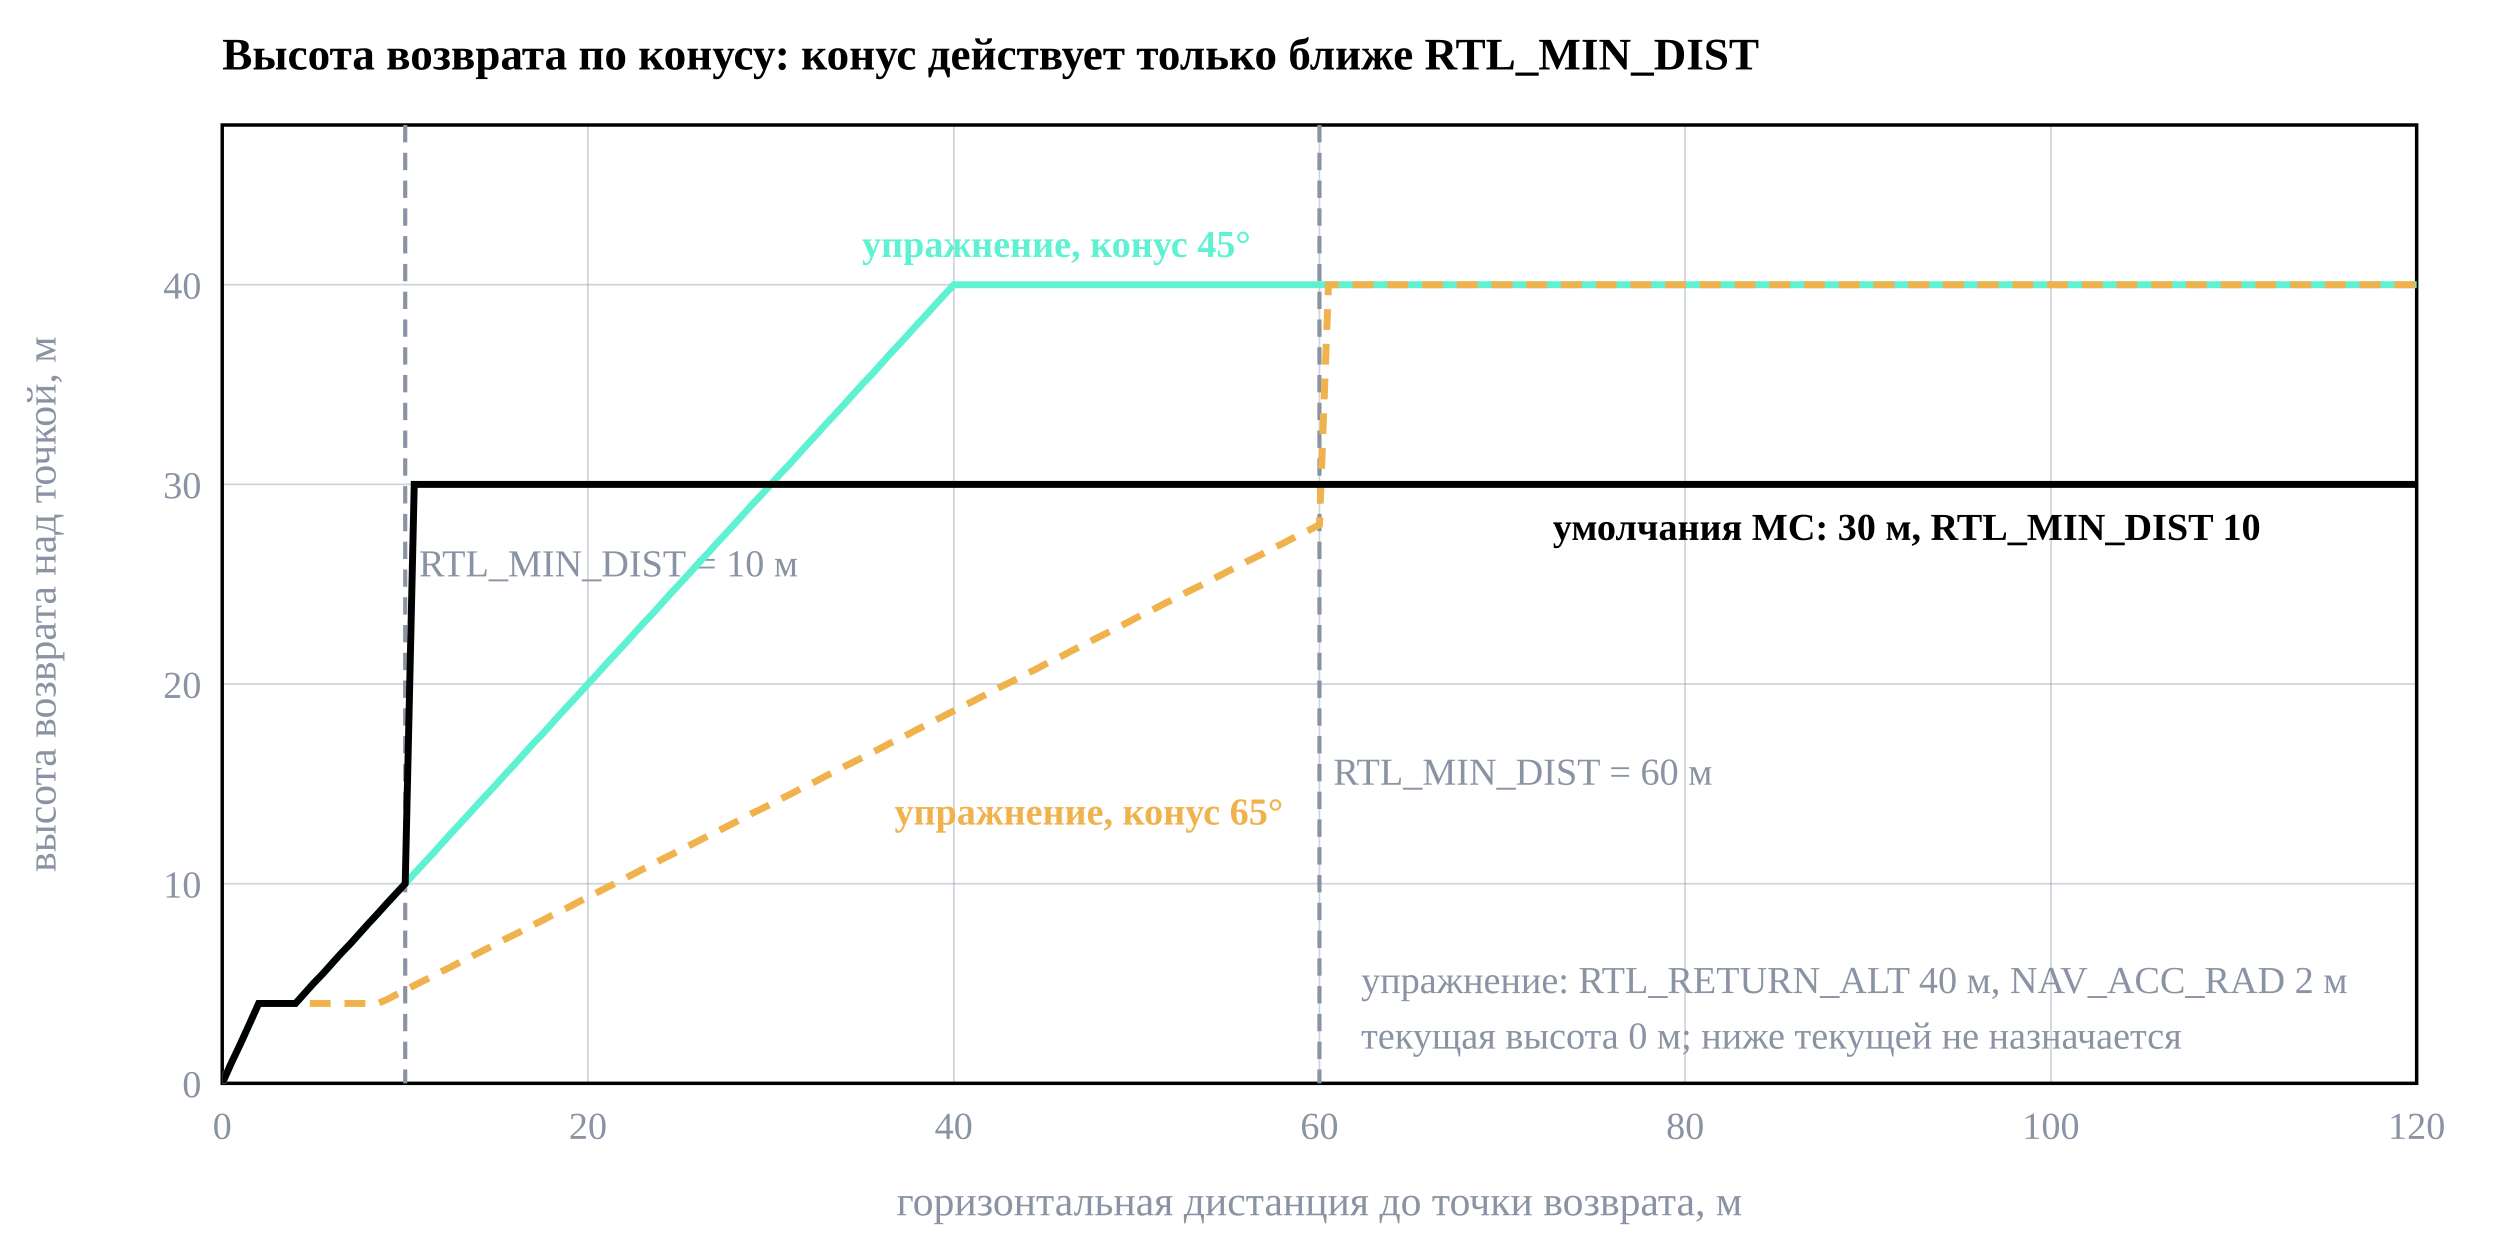
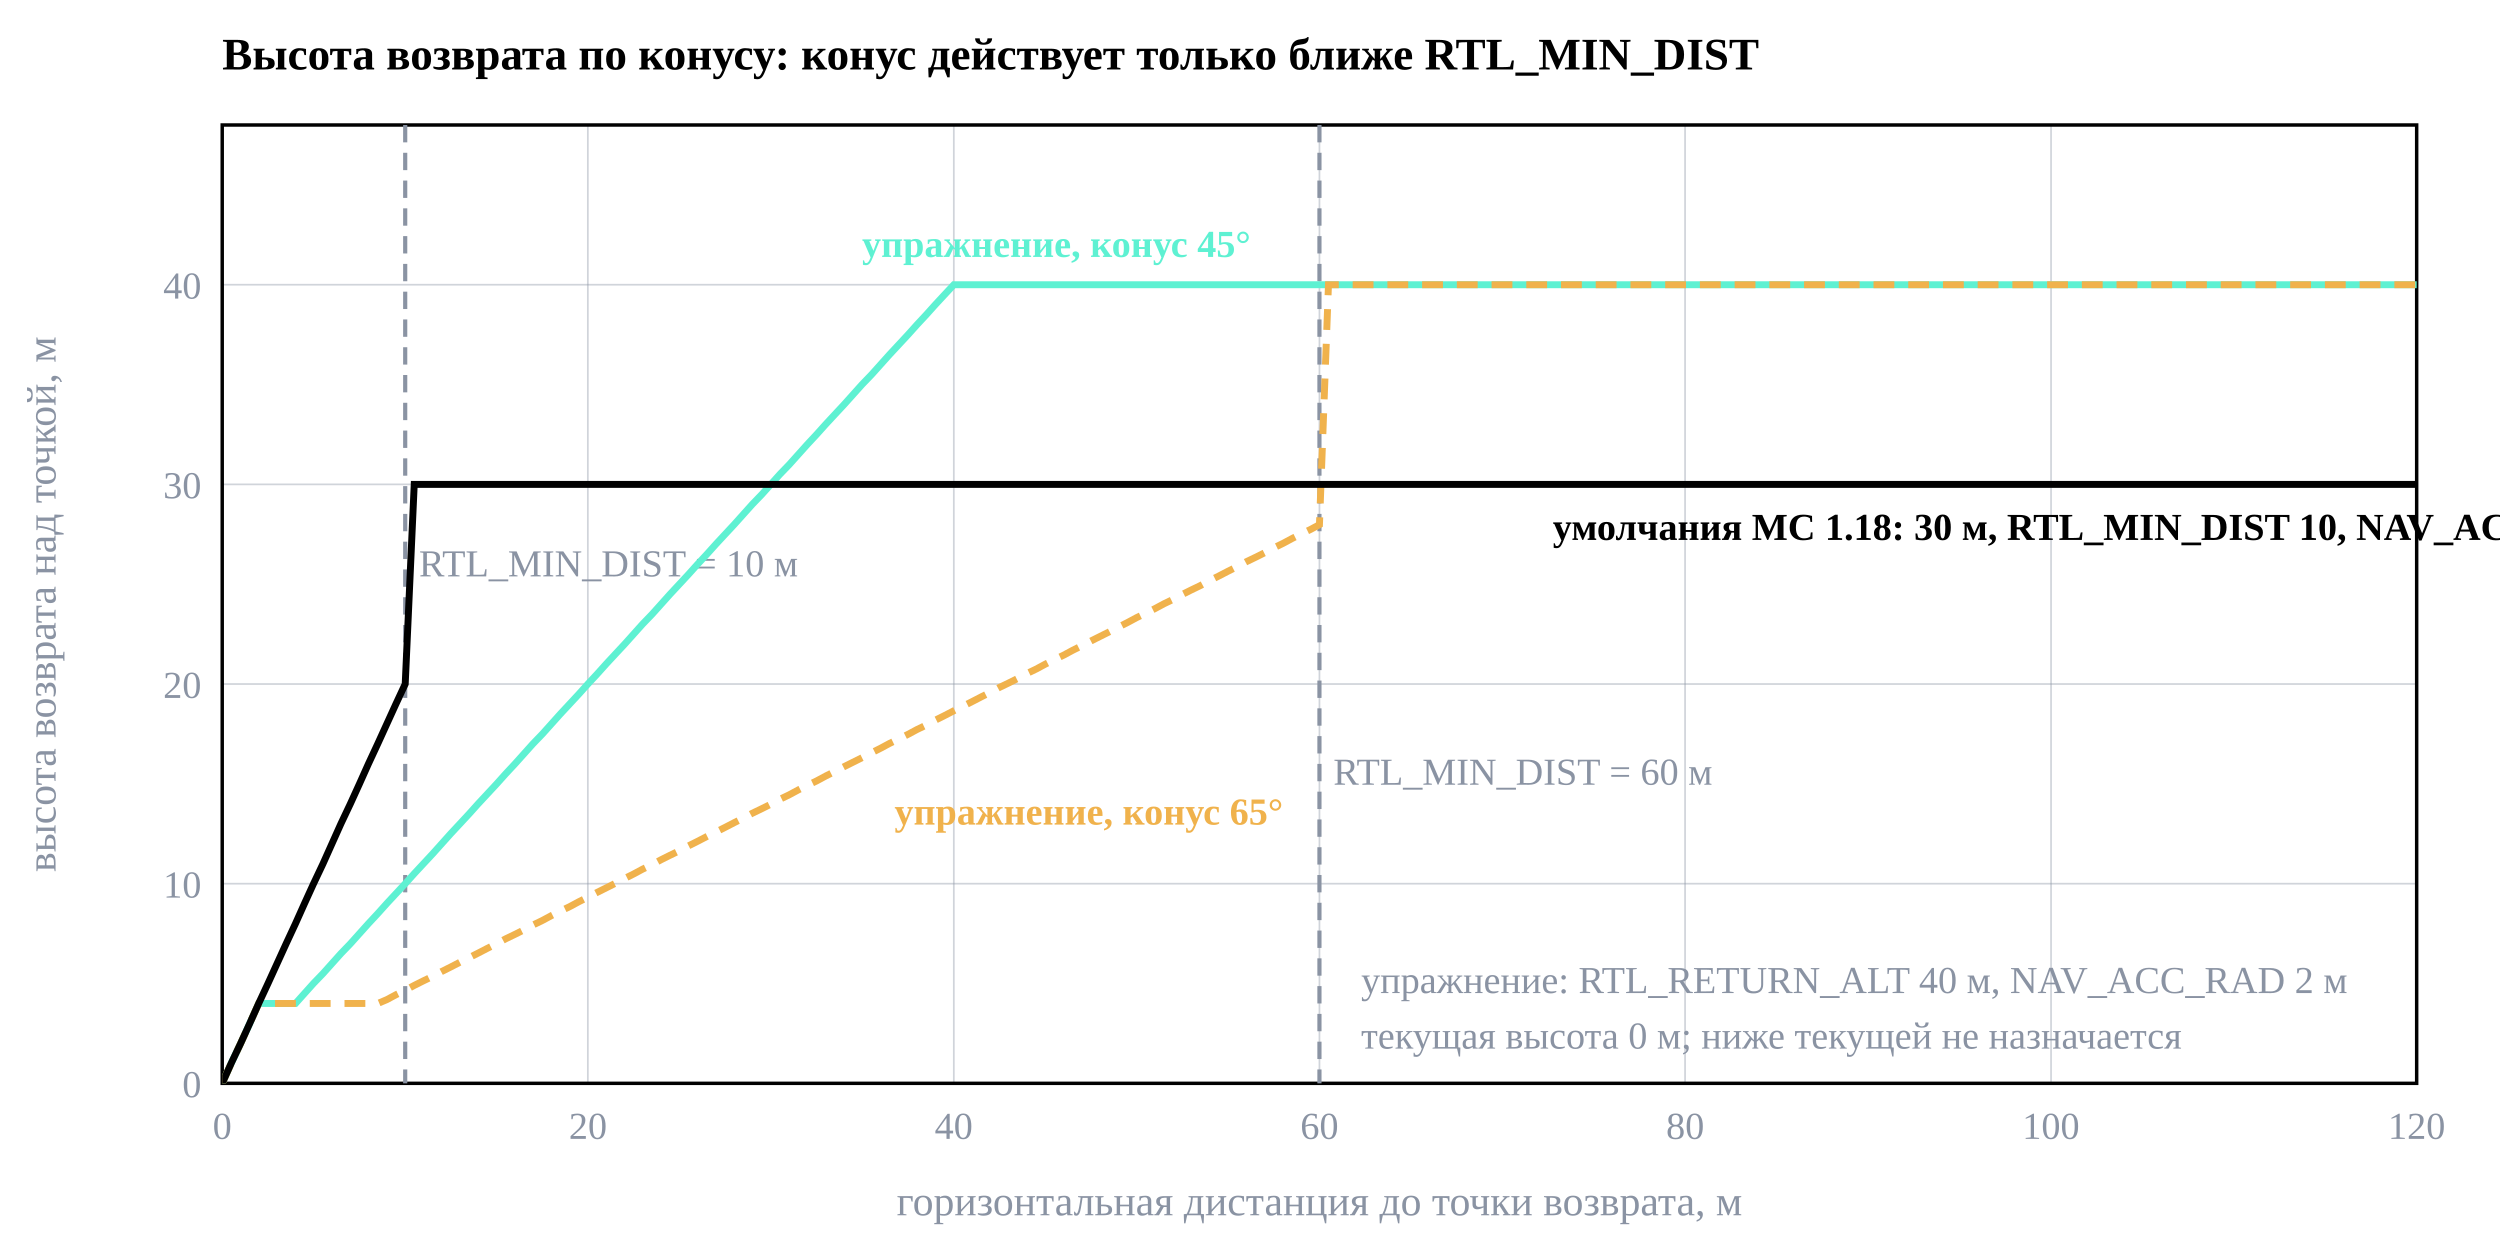
<svg xmlns="http://www.w3.org/2000/svg" viewBox="0 0 720 360" width="100%" role="img" aria-labelledby="t" style="max-width:720px;display:block;margin:0 auto">
  <style>text{font-family: var(--gc-font-mono, ui-monospace, Menlo, monospace); font-size: 12px;fill:currentColor} .m{fill:var(--gc-ink-muted, #8a93a3)} .a{fill:var(--gc-accent-hud, #5ef1d2)} .w{fill:var(--gc-signal-amber, #f0b24c)} .d{fill:var(--gc-signal-red, #e8636b)} .box{fill:var(--gc-surface-200, rgba(128,128,128,0.08));stroke:currentColor;stroke-width:1.2} .boxa{fill:var(--gc-surface-200, rgba(128,128,128,0.08));stroke:var(--gc-accent-hud, #5ef1d2);stroke-width:1.6} .ln{stroke:currentColor;stroke-width:1.2;fill:none} .lna{stroke:var(--gc-accent-hud, #5ef1d2);stroke-width:1.6;fill:none} .lnm{stroke:var(--gc-ink-muted, #8a93a3);stroke-width:1;fill:none;stroke-dasharray:4 3} .t{font-size:11px} .b{font-weight:600}</style>
  <defs>
    <marker id="ar" viewBox="0 0 10 10" refX="9" refY="5" markerWidth="7" markerHeight="7" orient="auto-start-reverse">
      <path d="M0 0L10 5L0 10z" fill="currentColor" />
    </marker>
    <marker id="ara" viewBox="0 0 10 10" refX="9" refY="5" markerWidth="7" markerHeight="7" orient="auto-start-reverse">
      <path d="M0 0L10 5L0 10z" fill="var(--gc-accent-hud, #5ef1d2)" />
    </marker>
  </defs>
  <text x="64" y="20" text-anchor="start" class="b" style="font-size:13px">Высота возврата по конусу: конус действует только ближе RTL_MIN_DIST</text>
  <line x1="64.0" y1="36" x2="64.0" y2="312" stroke="var(--gc-ink-muted, #8a93a3)" stroke-width="0.5" opacity="0.4" />
  <text x="64.0" y="328" text-anchor="middle" class="m t">0</text>
  <line x1="169.3" y1="36" x2="169.3" y2="312" stroke="var(--gc-ink-muted, #8a93a3)" stroke-width="0.5" opacity="0.4" />
  <text x="169.333" y="328" text-anchor="middle" class="m t">20</text>
  <line x1="274.7" y1="36" x2="274.7" y2="312" stroke="var(--gc-ink-muted, #8a93a3)" stroke-width="0.5" opacity="0.4" />
  <text x="274.667" y="328" text-anchor="middle" class="m t">40</text>
  <line x1="380.0" y1="36" x2="380.0" y2="312" stroke="var(--gc-ink-muted, #8a93a3)" stroke-width="0.5" opacity="0.4" />
  <text x="380.0" y="328" text-anchor="middle" class="m t">60</text>
  <line x1="485.3" y1="36" x2="485.3" y2="312" stroke="var(--gc-ink-muted, #8a93a3)" stroke-width="0.5" opacity="0.4" />
  <text x="485.333" y="328" text-anchor="middle" class="m t">80</text>
  <line x1="590.7" y1="36" x2="590.7" y2="312" stroke="var(--gc-ink-muted, #8a93a3)" stroke-width="0.5" opacity="0.4" />
  <text x="590.667" y="328" text-anchor="middle" class="m t">100</text>
  <line x1="696.0" y1="36" x2="696.0" y2="312" stroke="var(--gc-ink-muted, #8a93a3)" stroke-width="0.5" opacity="0.4" />
  <text x="696.0" y="328" text-anchor="middle" class="m t">120</text>
  <line x1="64" y1="312.0" x2="696" y2="312.0" stroke="var(--gc-ink-muted, #8a93a3)" stroke-width="0.5" opacity="0.4" />
  <text x="58" y="316.0" text-anchor="end" class="m t">0</text>
  <line x1="64" y1="254.5" x2="696" y2="254.5" stroke="var(--gc-ink-muted, #8a93a3)" stroke-width="0.5" opacity="0.4" />
  <text x="58" y="258.5" text-anchor="end" class="m t">10</text>
  <line x1="64" y1="197.0" x2="696" y2="197.0" stroke="var(--gc-ink-muted, #8a93a3)" stroke-width="0.5" opacity="0.4" />
  <text x="58" y="201.0" text-anchor="end" class="m t">20</text>
  <line x1="64" y1="139.5" x2="696" y2="139.5" stroke="var(--gc-ink-muted, #8a93a3)" stroke-width="0.5" opacity="0.4" />
  <text x="58" y="143.5" text-anchor="end" class="m t">30</text>
  <line x1="64" y1="82.0" x2="696" y2="82.0" stroke="var(--gc-ink-muted, #8a93a3)" stroke-width="0.5" opacity="0.4" />
  <text x="58" y="86.0" text-anchor="end" class="m t">40</text>
  <rect x="64" y="36" width="632" height="276" fill="none" stroke="currentColor" stroke-width="1" />
  <text x="380.0" y="350" text-anchor="middle" class="m">горизонтальная дистанция до точки возврата, м</text>
  <text transform="translate(16 174.0) rotate(-90)" text-anchor="middle" class="m">высота возврата над точкой, м</text>
  <line x1="380.0" y1="36" x2="380.0" y2="312" stroke="var(--gc-ink-muted, #8a93a3)" stroke-width="1.2" stroke-dasharray="5 3" />
  <text x="384.0" y="226" text-anchor="start" class="m t">RTL_MIN_DIST = 60 м</text>
  <line x1="116.7" y1="36" x2="116.7" y2="312" stroke="var(--gc-ink-muted, #8a93a3)" stroke-width="1.2" stroke-dasharray="5 3" />
  <text x="120.667" y="166" text-anchor="start" class="m t">RTL_MIN_DIST = 10 м</text>
  <clipPath id="pc7f368a83">
    <rect x="64" y="36" width="632" height="276" />
  </clipPath>
  <path d="M64.0 312.0 L66.6 306.2 L69.3 300.5 L71.9 294.8 L74.5 289.0 L77.2 289.0 L79.8 289.0 L82.4 289.0 L85.1 289.0 L87.7 286.1 L90.3 283.2 L93.0 280.4 L95.6 277.5 L98.2 274.6 L100.9 271.8 L103.5 268.9 L106.1 266.0 L108.8 263.1 L111.4 260.2 L114.0 257.4 L116.7 254.5 L119.3 251.6 L121.9 248.8 L124.6 245.9 L127.2 243.0 L129.8 240.1 L132.5 237.2 L135.1 234.4 L137.7 231.5 L140.4 228.6 L143.0 225.8 L145.6 222.9 L148.3 220.0 L150.9 217.1 L153.5 214.2 L156.2 211.4 L158.8 208.5 L161.4 205.6 L164.1 202.7 L166.7 199.9 L169.3 197.0 L172.0 194.1 L174.6 191.2 L177.2 188.4 L179.9 185.5 L182.5 182.6 L185.1 179.7 L187.8 176.9 L190.4 174.0 L193.0 171.1 L195.7 168.2 L198.3 165.4 L200.9 162.5 L203.6 159.6 L206.2 156.7 L208.8 153.9 L211.5 151.0 L214.1 148.1 L216.7 145.2 L219.4 142.4 L222.0 139.5 L224.6 136.6 L227.3 133.8 L229.9 130.9 L232.5 128.0 L235.2 125.1 L237.8 122.2 L240.4 119.4 L243.1 116.5 L245.7 113.6 L248.3 110.7 L251.0 107.9 L253.6 105.0 L256.2 102.1 L258.9 99.2 L261.5 96.4 L264.1 93.5 L266.8 90.6 L269.4 87.7 L272.0 84.9 L274.7 82.0 L277.3 82.0 L279.9 82.0 L282.6 82.0 L285.2 82.0 L287.8 82.0 L290.5 82.0 L293.1 82.0 L295.7 82.0 L298.4 82.0 L301.0 82.0 L303.6 82.0 L306.3 82.0 L308.9 82.0 L311.5 82.0 L314.2 82.0 L316.8 82.0 L319.4 82.0 L322.1 82.0 L324.7 82.0 L327.3 82.0 L330.0 82.0 L332.6 82.0 L335.2 82.0 L337.9 82.0 L340.5 82.0 L343.1 82.0 L345.8 82.0 L348.4 82.0 L351.0 82.0 L353.7 82.0 L356.3 82.0 L358.9 82.0 L361.6 82.0 L364.2 82.0 L366.8 82.0 L369.5 82.0 L372.1 82.0 L374.7 82.0 L377.4 82.0 L380.0 82.0 L382.6 82.0 L385.3 82.0 L387.9 82.0 L390.5 82.0 L393.2 82.0 L395.8 82.0 L398.4 82.0 L401.1 82.0 L403.7 82.0 L406.3 82.0 L409.0 82.0 L411.6 82.0 L414.2 82.0 L416.9 82.0 L419.5 82.0 L422.1 82.0 L424.8 82.0 L427.4 82.0 L430.0 82.0 L432.7 82.0 L435.3 82.0 L437.9 82.0 L440.6 82.0 L443.2 82.0 L445.8 82.0 L448.5 82.0 L451.1 82.0 L453.7 82.0 L456.4 82.0 L459.0 82.0 L461.6 82.0 L464.3 82.0 L466.9 82.0 L469.5 82.0 L472.2 82.0 L474.8 82.0 L477.4 82.0 L480.1 82.0 L482.7 82.0 L485.3 82.0 L488.0 82.0 L490.6 82.0 L493.2 82.0 L495.9 82.0 L498.5 82.0 L501.1 82.0 L503.8 82.0 L506.4 82.0 L509.0 82.0 L511.7 82.0 L514.3 82.0 L516.9 82.0 L519.6 82.0 L522.2 82.0 L524.8 82.0 L527.5 82.0 L530.1 82.0 L532.7 82.0 L535.4 82.0 L538.0 82.0 L540.6 82.0 L543.3 82.0 L545.9 82.0 L548.5 82.0 L551.2 82.0 L553.8 82.0 L556.4 82.0 L559.1 82.0 L561.7 82.0 L564.3 82.0 L567.0 82.0 L569.6 82.0 L572.2 82.0 L574.9 82.0 L577.5 82.0 L580.1 82.0 L582.8 82.0 L585.4 82.0 L588.0 82.0 L590.7 82.0 L593.3 82.0 L595.9 82.0 L598.6 82.0 L601.2 82.0 L603.8 82.0 L606.5 82.0 L609.1 82.0 L611.7 82.0 L614.4 82.0 L617.0 82.0 L619.6 82.0 L622.3 82.0 L624.9 82.0 L627.5 82.0 L630.2 82.0 L632.8 82.0 L635.4 82.0 L638.1 82.0 L640.7 82.0 L643.3 82.0 L646.0 82.0 L648.6 82.0 L651.2 82.0 L653.9 82.0 L656.5 82.0 L659.1 82.0 L661.8 82.0 L664.4 82.0 L667.0 82.0 L669.7 82.0 L672.3 82.0 L674.9 82.0 L677.6 82.0 L680.2 82.0 L682.8 82.0 L685.5 82.0 L688.1 82.0 L690.7 82.0 L693.4 82.0 L696.0 82.0" fill="none" stroke="var(--gc-accent-hud, #5ef1d2)" stroke-width="2" clip-path="url(#pc7f368a83)" />
  <text x="360.2" y="74.0" text-anchor="end" class="a t b">упражнение, конус 45°</text>
  <path d="M64.0 312.0 L66.6 306.2 L69.3 300.5 L71.9 294.8 L74.5 289.0 L77.2 289.0 L79.8 289.0 L82.4 289.0 L85.1 289.0 L87.7 289.0 L90.3 289.0 L93.0 289.0 L95.6 289.0 L98.2 289.0 L100.9 289.0 L103.5 289.0 L106.1 289.0 L108.8 289.0 L111.4 287.9 L114.0 286.5 L116.7 285.2 L119.3 283.8 L121.9 282.5 L124.6 281.2 L127.2 279.8 L129.8 278.5 L132.5 277.1 L135.1 275.8 L137.7 274.5 L140.4 273.1 L143.0 271.8 L145.6 270.4 L148.3 269.1 L150.9 267.8 L153.5 266.4 L156.2 265.1 L158.8 263.7 L161.4 262.4 L164.1 261.1 L166.7 259.7 L169.3 258.4 L172.0 257.0 L174.6 255.7 L177.2 254.4 L179.9 253.0 L182.5 251.7 L185.1 250.3 L187.8 249.0 L190.4 247.6 L193.0 246.3 L195.7 245.0 L198.3 243.6 L200.9 242.3 L203.6 240.9 L206.2 239.6 L208.8 238.3 L211.5 236.9 L214.1 235.6 L216.7 234.2 L219.4 232.9 L222.0 231.6 L224.6 230.2 L227.3 228.9 L229.9 227.5 L232.5 226.2 L235.2 224.9 L237.8 223.5 L240.4 222.2 L243.1 220.8 L245.7 219.5 L248.3 218.2 L251.0 216.8 L253.6 215.5 L256.2 214.1 L258.9 212.8 L261.5 211.5 L264.1 210.1 L266.8 208.8 L269.4 207.4 L272.0 206.1 L274.7 204.7 L277.3 203.4 L279.9 202.1 L282.6 200.7 L285.2 199.4 L287.8 198.0 L290.5 196.7 L293.1 195.4 L295.7 194.0 L298.4 192.7 L301.0 191.3 L303.6 190.0 L306.3 188.7 L308.9 187.3 L311.5 186.0 L314.2 184.6 L316.8 183.3 L319.4 182.0 L322.1 180.6 L324.7 179.3 L327.3 177.9 L330.0 176.6 L332.6 175.3 L335.2 173.9 L337.9 172.6 L340.5 171.2 L343.1 169.9 L345.8 168.6 L348.4 167.2 L351.0 165.9 L353.7 164.5 L356.3 163.2 L358.9 161.8 L361.6 160.5 L364.2 159.2 L366.8 157.8 L369.5 156.5 L372.1 155.1 L374.7 153.8 L377.4 152.5 L380.0 151.1 L382.6 82.0 L385.3 82.0 L387.9 82.0 L390.5 82.0 L393.2 82.0 L395.8 82.0 L398.4 82.0 L401.1 82.0 L403.7 82.0 L406.3 82.0 L409.0 82.0 L411.6 82.0 L414.2 82.0 L416.9 82.0 L419.5 82.0 L422.1 82.0 L424.8 82.0 L427.4 82.0 L430.0 82.0 L432.7 82.0 L435.3 82.0 L437.9 82.0 L440.6 82.0 L443.2 82.0 L445.8 82.0 L448.5 82.0 L451.1 82.0 L453.7 82.0 L456.4 82.0 L459.0 82.0 L461.6 82.0 L464.3 82.0 L466.9 82.0 L469.5 82.0 L472.2 82.0 L474.8 82.0 L477.4 82.0 L480.1 82.0 L482.7 82.0 L485.3 82.0 L488.0 82.0 L490.6 82.0 L493.2 82.0 L495.9 82.0 L498.5 82.0 L501.1 82.0 L503.8 82.0 L506.4 82.0 L509.0 82.0 L511.7 82.0 L514.3 82.0 L516.9 82.0 L519.6 82.0 L522.2 82.0 L524.8 82.0 L527.5 82.0 L530.1 82.0 L532.7 82.0 L535.4 82.0 L538.0 82.0 L540.6 82.0 L543.3 82.0 L545.9 82.0 L548.5 82.0 L551.2 82.0 L553.8 82.0 L556.4 82.0 L559.1 82.0 L561.7 82.0 L564.3 82.0 L567.0 82.0 L569.6 82.0 L572.2 82.0 L574.9 82.0 L577.5 82.0 L580.1 82.0 L582.8 82.0 L585.4 82.0 L588.0 82.0 L590.7 82.0 L593.3 82.0 L595.9 82.0 L598.6 82.0 L601.2 82.0 L603.8 82.0 L606.5 82.0 L609.1 82.0 L611.7 82.0 L614.4 82.0 L617.0 82.0 L619.6 82.0 L622.3 82.0 L624.9 82.0 L627.5 82.0 L630.2 82.0 L632.8 82.0 L635.4 82.0 L638.1 82.0 L640.7 82.0 L643.3 82.0 L646.0 82.0 L648.6 82.0 L651.2 82.0 L653.9 82.0 L656.5 82.0 L659.1 82.0 L661.8 82.0 L664.4 82.0 L667.0 82.0 L669.7 82.0 L672.3 82.0 L674.9 82.0 L677.6 82.0 L680.2 82.0 L682.8 82.0 L685.5 82.0 L688.1 82.0 L690.7 82.0 L693.4 82.0 L696.0 82.0" fill="none" stroke="var(--gc-signal-amber, #f0b24c)" stroke-width="2" stroke-dasharray="6 4" clip-path="url(#pc7f368a83)" />
  <text x="257.6" y="237.474" text-anchor="start" class="w t b">упражнение, конус 65°</text>
-   <path d="M64.0 312.0 L66.6 306.2 L69.3 300.5 L71.9 294.8 L74.5 289.0 L77.2 289.0 L79.8 289.0 L82.4 289.0 L85.1 289.0 L87.7 286.1 L90.3 283.2 L93.0 280.4 L95.6 277.5 L98.2 274.6 L100.9 271.8 L103.5 268.9 L106.1 266.0 L108.8 263.1 L111.4 260.2 L114.0 257.4 L116.7 254.5 L119.3 139.5 L121.9 139.5 L124.6 139.5 L127.2 139.5 L129.8 139.5 L132.5 139.5 L135.1 139.5 L137.7 139.5 L140.4 139.5 L143.0 139.5 L145.6 139.5 L148.3 139.5 L150.9 139.5 L153.5 139.5 L156.2 139.5 L158.8 139.5 L161.4 139.5 L164.1 139.5 L166.7 139.5 L169.3 139.5 L172.0 139.5 L174.6 139.5 L177.2 139.5 L179.9 139.5 L182.5 139.5 L185.1 139.5 L187.8 139.5 L190.4 139.5 L193.0 139.5 L195.7 139.5 L198.3 139.5 L200.9 139.5 L203.6 139.5 L206.2 139.5 L208.8 139.5 L211.5 139.5 L214.1 139.5 L216.7 139.5 L219.4 139.5 L222.0 139.5 L224.6 139.5 L227.3 139.5 L229.9 139.5 L232.5 139.5 L235.2 139.5 L237.8 139.5 L240.4 139.5 L243.1 139.5 L245.7 139.5 L248.3 139.5 L251.0 139.5 L253.6 139.5 L256.2 139.5 L258.9 139.5 L261.5 139.5 L264.1 139.5 L266.8 139.5 L269.4 139.5 L272.0 139.5 L274.7 139.5 L277.3 139.5 L279.9 139.5 L282.6 139.5 L285.2 139.5 L287.8 139.5 L290.5 139.5 L293.1 139.5 L295.7 139.5 L298.4 139.5 L301.0 139.5 L303.6 139.5 L306.3 139.5 L308.9 139.5 L311.5 139.5 L314.2 139.5 L316.8 139.5 L319.4 139.5 L322.1 139.5 L324.7 139.5 L327.3 139.5 L330.0 139.5 L332.6 139.5 L335.2 139.5 L337.9 139.5 L340.5 139.5 L343.1 139.5 L345.8 139.5 L348.4 139.5 L351.0 139.5 L353.7 139.5 L356.3 139.5 L358.9 139.5 L361.6 139.5 L364.2 139.5 L366.8 139.5 L369.5 139.5 L372.1 139.5 L374.7 139.5 L377.4 139.5 L380.0 139.5 L382.6 139.5 L385.3 139.5 L387.9 139.5 L390.5 139.5 L393.2 139.5 L395.8 139.5 L398.4 139.5 L401.1 139.5 L403.7 139.5 L406.3 139.5 L409.0 139.5 L411.6 139.5 L414.2 139.5 L416.9 139.5 L419.5 139.5 L422.1 139.5 L424.8 139.5 L427.4 139.5 L430.0 139.5 L432.7 139.5 L435.3 139.5 L437.9 139.5 L440.6 139.5 L443.2 139.5 L445.8 139.5 L448.5 139.5 L451.1 139.5 L453.7 139.5 L456.4 139.5 L459.0 139.5 L461.6 139.5 L464.3 139.5 L466.9 139.5 L469.5 139.5 L472.2 139.5 L474.8 139.5 L477.4 139.5 L480.1 139.5 L482.7 139.5 L485.3 139.5 L488.0 139.5 L490.6 139.5 L493.2 139.5 L495.9 139.5 L498.5 139.5 L501.1 139.5 L503.8 139.5 L506.4 139.5 L509.0 139.5 L511.7 139.5 L514.3 139.5 L516.9 139.5 L519.6 139.5 L522.2 139.5 L524.8 139.5 L527.5 139.5 L530.1 139.5 L532.7 139.5 L535.4 139.5 L538.0 139.5 L540.6 139.5 L543.3 139.5 L545.9 139.5 L548.5 139.5 L551.2 139.5 L553.8 139.5 L556.4 139.5 L559.1 139.5 L561.7 139.5 L564.3 139.5 L567.0 139.5 L569.6 139.5 L572.2 139.5 L574.9 139.5 L577.5 139.5 L580.1 139.5 L582.8 139.5 L585.4 139.5 L588.0 139.5 L590.7 139.5 L593.3 139.5 L595.9 139.5 L598.6 139.5 L601.2 139.5 L603.8 139.5 L606.5 139.5 L609.1 139.5 L611.7 139.5 L614.4 139.5 L617.0 139.5 L619.6 139.5 L622.3 139.5 L624.9 139.5 L627.5 139.5 L630.2 139.5 L632.8 139.5 L635.4 139.5 L638.1 139.5 L640.7 139.5 L643.3 139.5 L646.0 139.5 L648.6 139.5 L651.2 139.5 L653.9 139.5 L656.5 139.5 L659.1 139.5 L661.8 139.5 L664.4 139.5 L667.0 139.5 L669.7 139.5 L672.3 139.5 L674.9 139.5 L677.6 139.5 L680.2 139.5 L682.8 139.5 L685.5 139.5 L688.1 139.5 L690.7 139.5 L693.4 139.5 L696.0 139.5" fill="none" stroke="currentColor" stroke-width="2" clip-path="url(#pc7f368a83)" />
-   <text x="447.2" y="155.5" text-anchor="start" class=" t b">умолчания MC: 30 м, RTL_MIN_DIST 10</text>
+   <path d="M64.0 312.0 L66.6 306.2 L69.3 300.5 L71.9 294.8 L74.5 289.0 L77.2 283.2 L79.8 277.5 L82.4 271.8 L85.1 266.0 L87.7 260.2 L90.3 254.5 L93.0 248.8 L95.6 243.0 L98.2 237.2 L100.9 231.5 L103.5 225.8 L106.1 220.0 L108.8 214.2 L111.4 208.5 L114.0 202.8 L116.7 197.0 L119.3 139.5 L121.9 139.5 L124.6 139.5 L127.2 139.5 L129.8 139.5 L132.5 139.5 L135.1 139.5 L137.7 139.5 L140.4 139.5 L143.0 139.5 L145.6 139.5 L148.3 139.5 L150.9 139.5 L153.5 139.5 L156.2 139.5 L158.8 139.5 L161.4 139.5 L164.1 139.5 L166.7 139.5 L169.3 139.5 L172.0 139.5 L174.6 139.5 L177.2 139.5 L179.9 139.5 L182.5 139.5 L185.1 139.5 L187.8 139.5 L190.4 139.5 L193.0 139.5 L195.7 139.5 L198.3 139.5 L200.9 139.5 L203.6 139.5 L206.2 139.5 L208.8 139.5 L211.5 139.5 L214.1 139.5 L216.7 139.5 L219.4 139.5 L222.0 139.5 L224.6 139.5 L227.3 139.5 L229.9 139.5 L232.5 139.5 L235.2 139.5 L237.8 139.5 L240.4 139.5 L243.1 139.5 L245.7 139.5 L248.3 139.5 L251.0 139.5 L253.6 139.5 L256.2 139.5 L258.9 139.5 L261.5 139.5 L264.1 139.5 L266.8 139.5 L269.4 139.5 L272.0 139.5 L274.7 139.5 L277.3 139.5 L279.9 139.5 L282.6 139.5 L285.2 139.5 L287.8 139.5 L290.5 139.5 L293.1 139.5 L295.7 139.5 L298.4 139.5 L301.0 139.5 L303.6 139.5 L306.3 139.5 L308.9 139.5 L311.5 139.5 L314.2 139.5 L316.8 139.5 L319.4 139.5 L322.1 139.5 L324.7 139.5 L327.3 139.5 L330.0 139.5 L332.6 139.5 L335.2 139.5 L337.9 139.5 L340.5 139.5 L343.1 139.5 L345.8 139.5 L348.4 139.5 L351.0 139.5 L353.7 139.5 L356.3 139.5 L358.9 139.5 L361.6 139.5 L364.2 139.5 L366.8 139.5 L369.5 139.5 L372.1 139.5 L374.7 139.5 L377.4 139.5 L380.0 139.5 L382.6 139.5 L385.3 139.5 L387.9 139.5 L390.5 139.5 L393.2 139.5 L395.8 139.5 L398.4 139.5 L401.1 139.5 L403.7 139.5 L406.3 139.5 L409.0 139.5 L411.6 139.5 L414.2 139.5 L416.9 139.5 L419.5 139.5 L422.1 139.5 L424.8 139.5 L427.4 139.5 L430.0 139.5 L432.7 139.5 L435.3 139.5 L437.9 139.5 L440.6 139.5 L443.2 139.5 L445.8 139.5 L448.5 139.5 L451.1 139.5 L453.7 139.5 L456.4 139.5 L459.0 139.5 L461.6 139.5 L464.3 139.5 L466.9 139.5 L469.5 139.5 L472.2 139.5 L474.8 139.5 L477.4 139.5 L480.1 139.5 L482.7 139.5 L485.3 139.5 L488.0 139.5 L490.6 139.5 L493.2 139.5 L495.9 139.5 L498.5 139.5 L501.1 139.5 L503.8 139.5 L506.4 139.5 L509.0 139.5 L511.7 139.5 L514.3 139.5 L516.9 139.5 L519.6 139.5 L522.2 139.5 L524.8 139.5 L527.5 139.5 L530.1 139.5 L532.7 139.5 L535.4 139.5 L538.0 139.5 L540.6 139.5 L543.3 139.5 L545.9 139.5 L548.5 139.5 L551.2 139.5 L553.8 139.5 L556.4 139.5 L559.1 139.5 L561.7 139.5 L564.3 139.5 L567.0 139.5 L569.6 139.5 L572.2 139.5 L574.9 139.5 L577.5 139.5 L580.1 139.5 L582.8 139.5 L585.4 139.5 L588.0 139.5 L590.7 139.5 L593.3 139.5 L595.9 139.5 L598.6 139.5 L601.2 139.5 L603.8 139.5 L606.5 139.5 L609.1 139.5 L611.7 139.5 L614.4 139.5 L617.0 139.5 L619.6 139.5 L622.3 139.5 L624.9 139.5 L627.5 139.5 L630.2 139.5 L632.8 139.5 L635.4 139.5 L638.1 139.5 L640.7 139.5 L643.3 139.5 L646.0 139.5 L648.6 139.5 L651.2 139.5 L653.9 139.5 L656.5 139.5 L659.1 139.5 L661.8 139.5 L664.4 139.5 L667.0 139.5 L669.7 139.5 L672.3 139.5 L674.9 139.5 L677.6 139.5 L680.2 139.5 L682.8 139.5 L685.5 139.5 L688.1 139.5 L690.7 139.5 L693.4 139.5 L696.0 139.5" fill="none" stroke="currentColor" stroke-width="2" clip-path="url(#pc7f368a83)" />
+   <text x="447.2" y="155.5" text-anchor="start" class=" t b">умолчания MC 1.18: 30 м, RTL_MIN_DIST 10, NAV_ACC_RAD 10</text>
  <text x="392" y="286" text-anchor="start" class="m t">упражнение: RTL_RETURN_ALT 40 м, NAV_ACC_RAD 2 м</text>
  <text x="392" y="302" text-anchor="start" class="m t">текущая высота 0 м; ниже текущей не назначается</text>
</svg>
